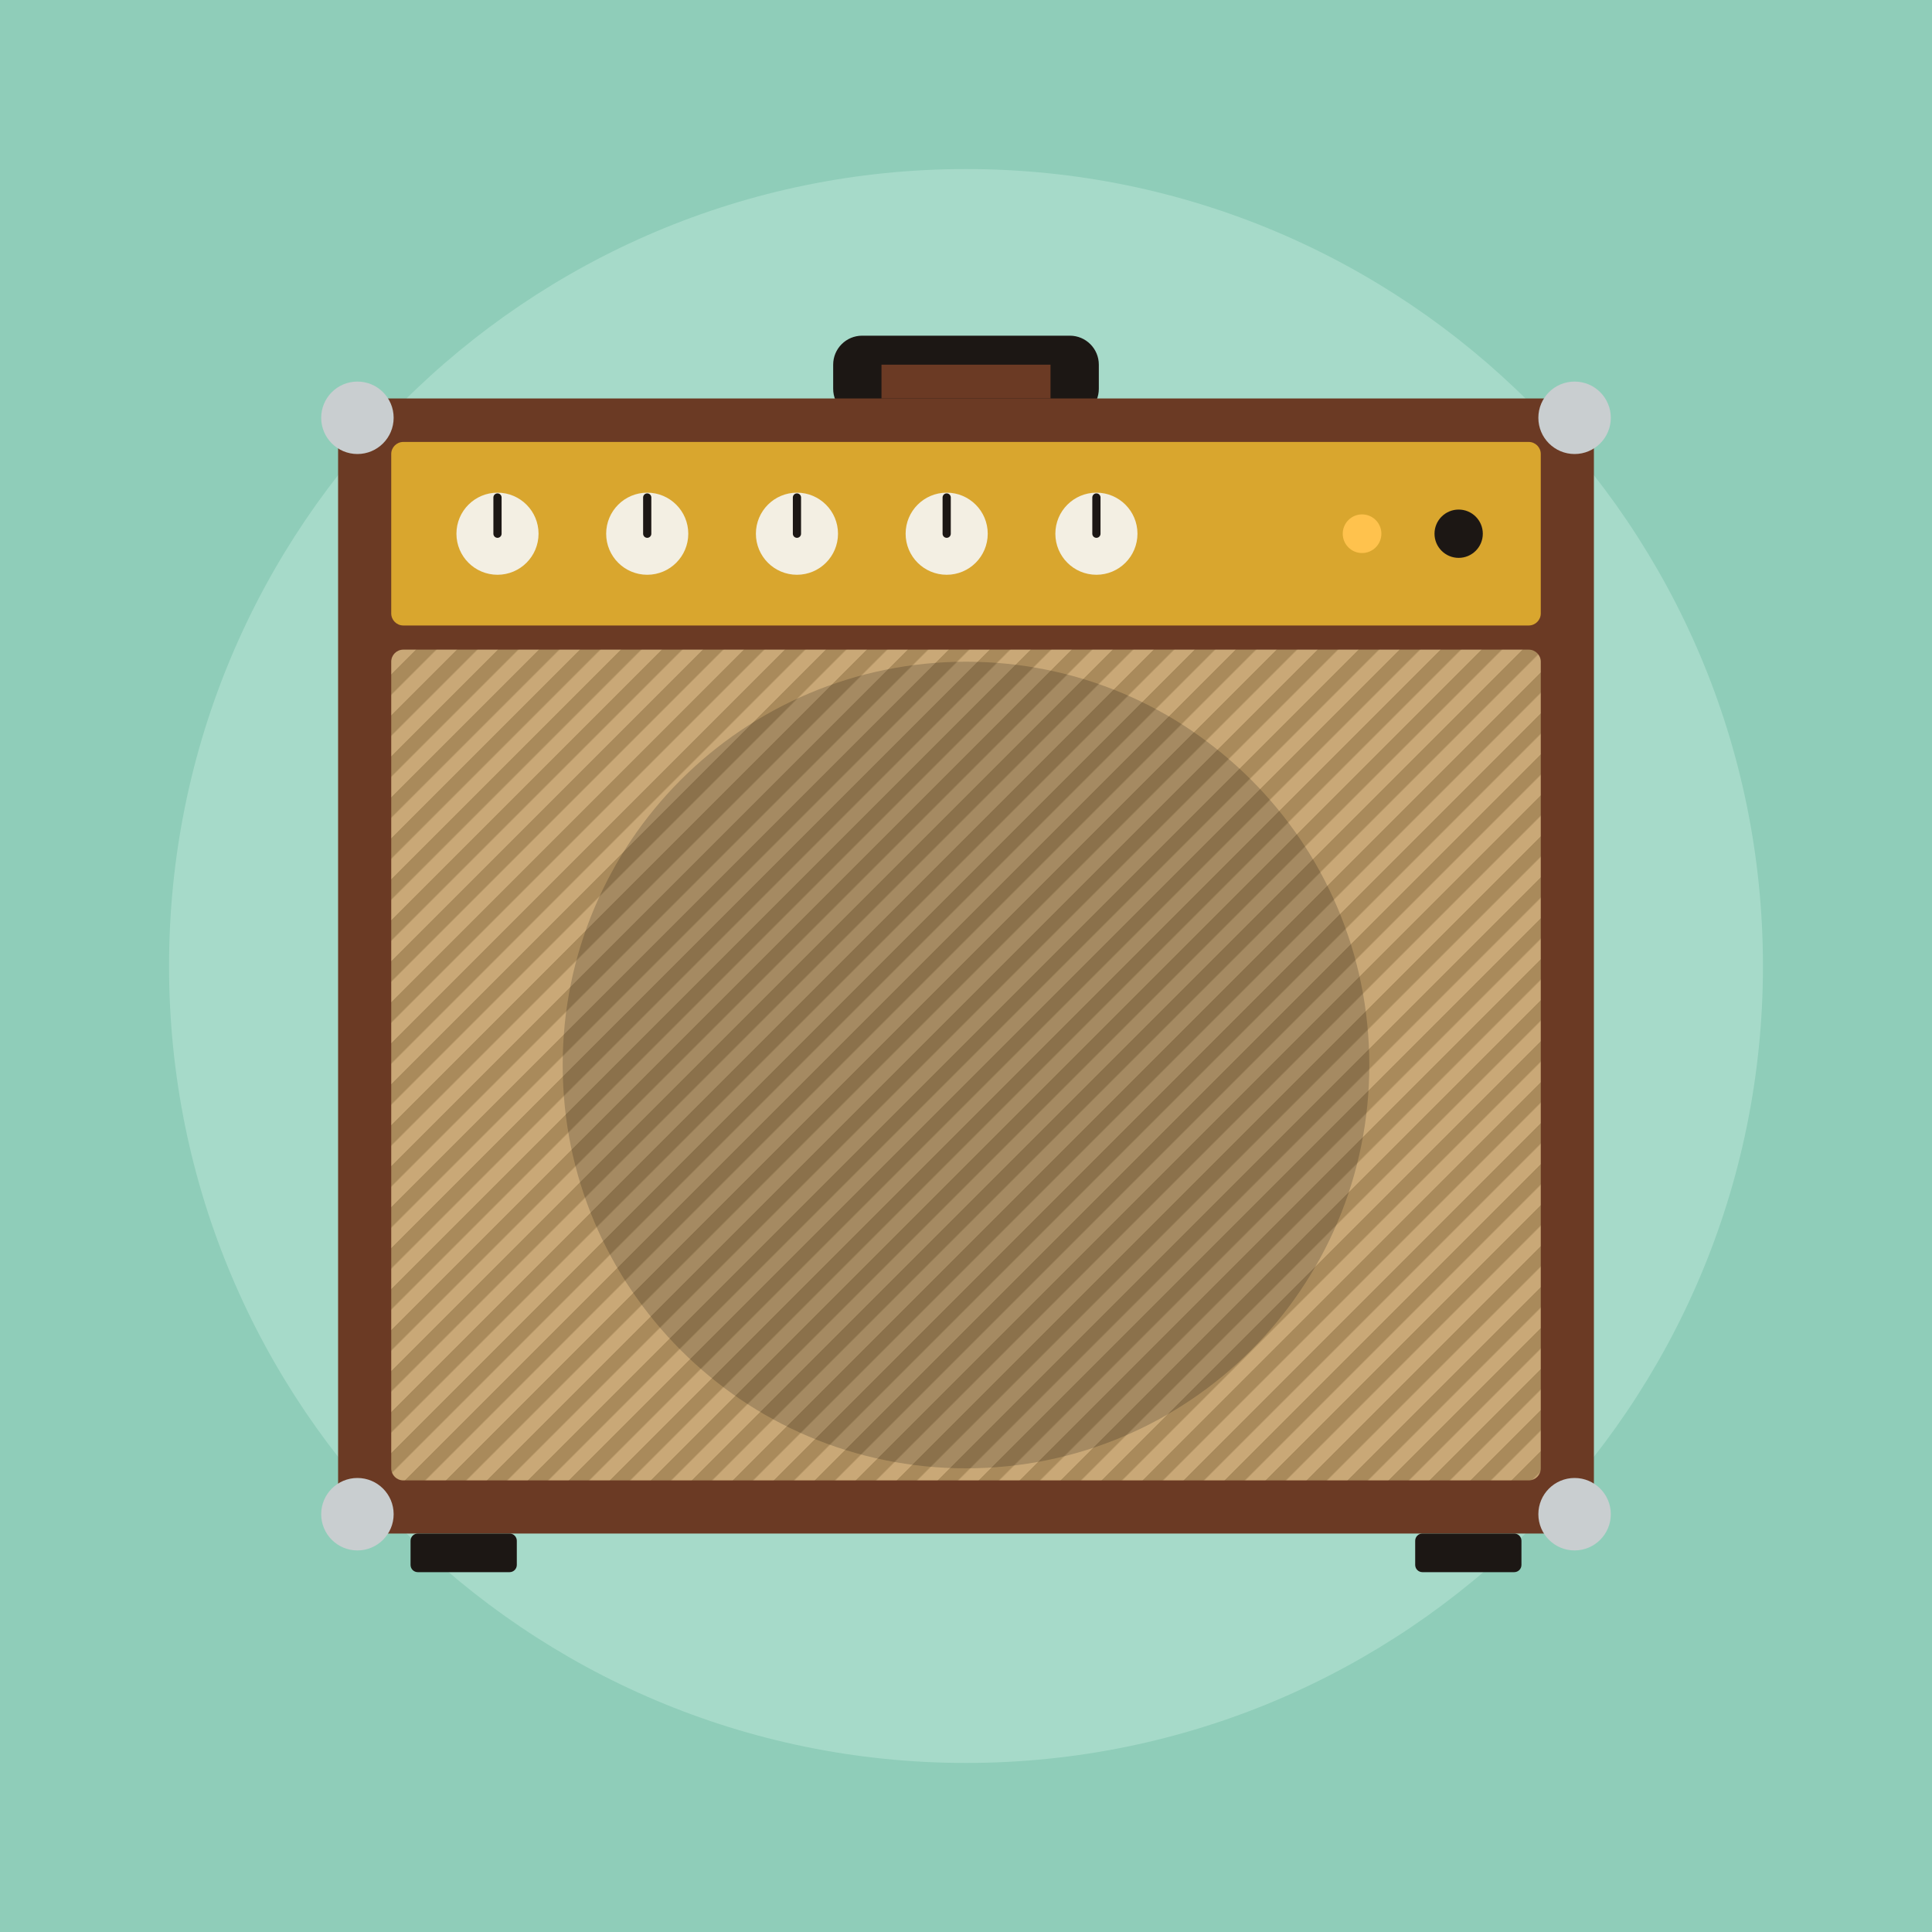
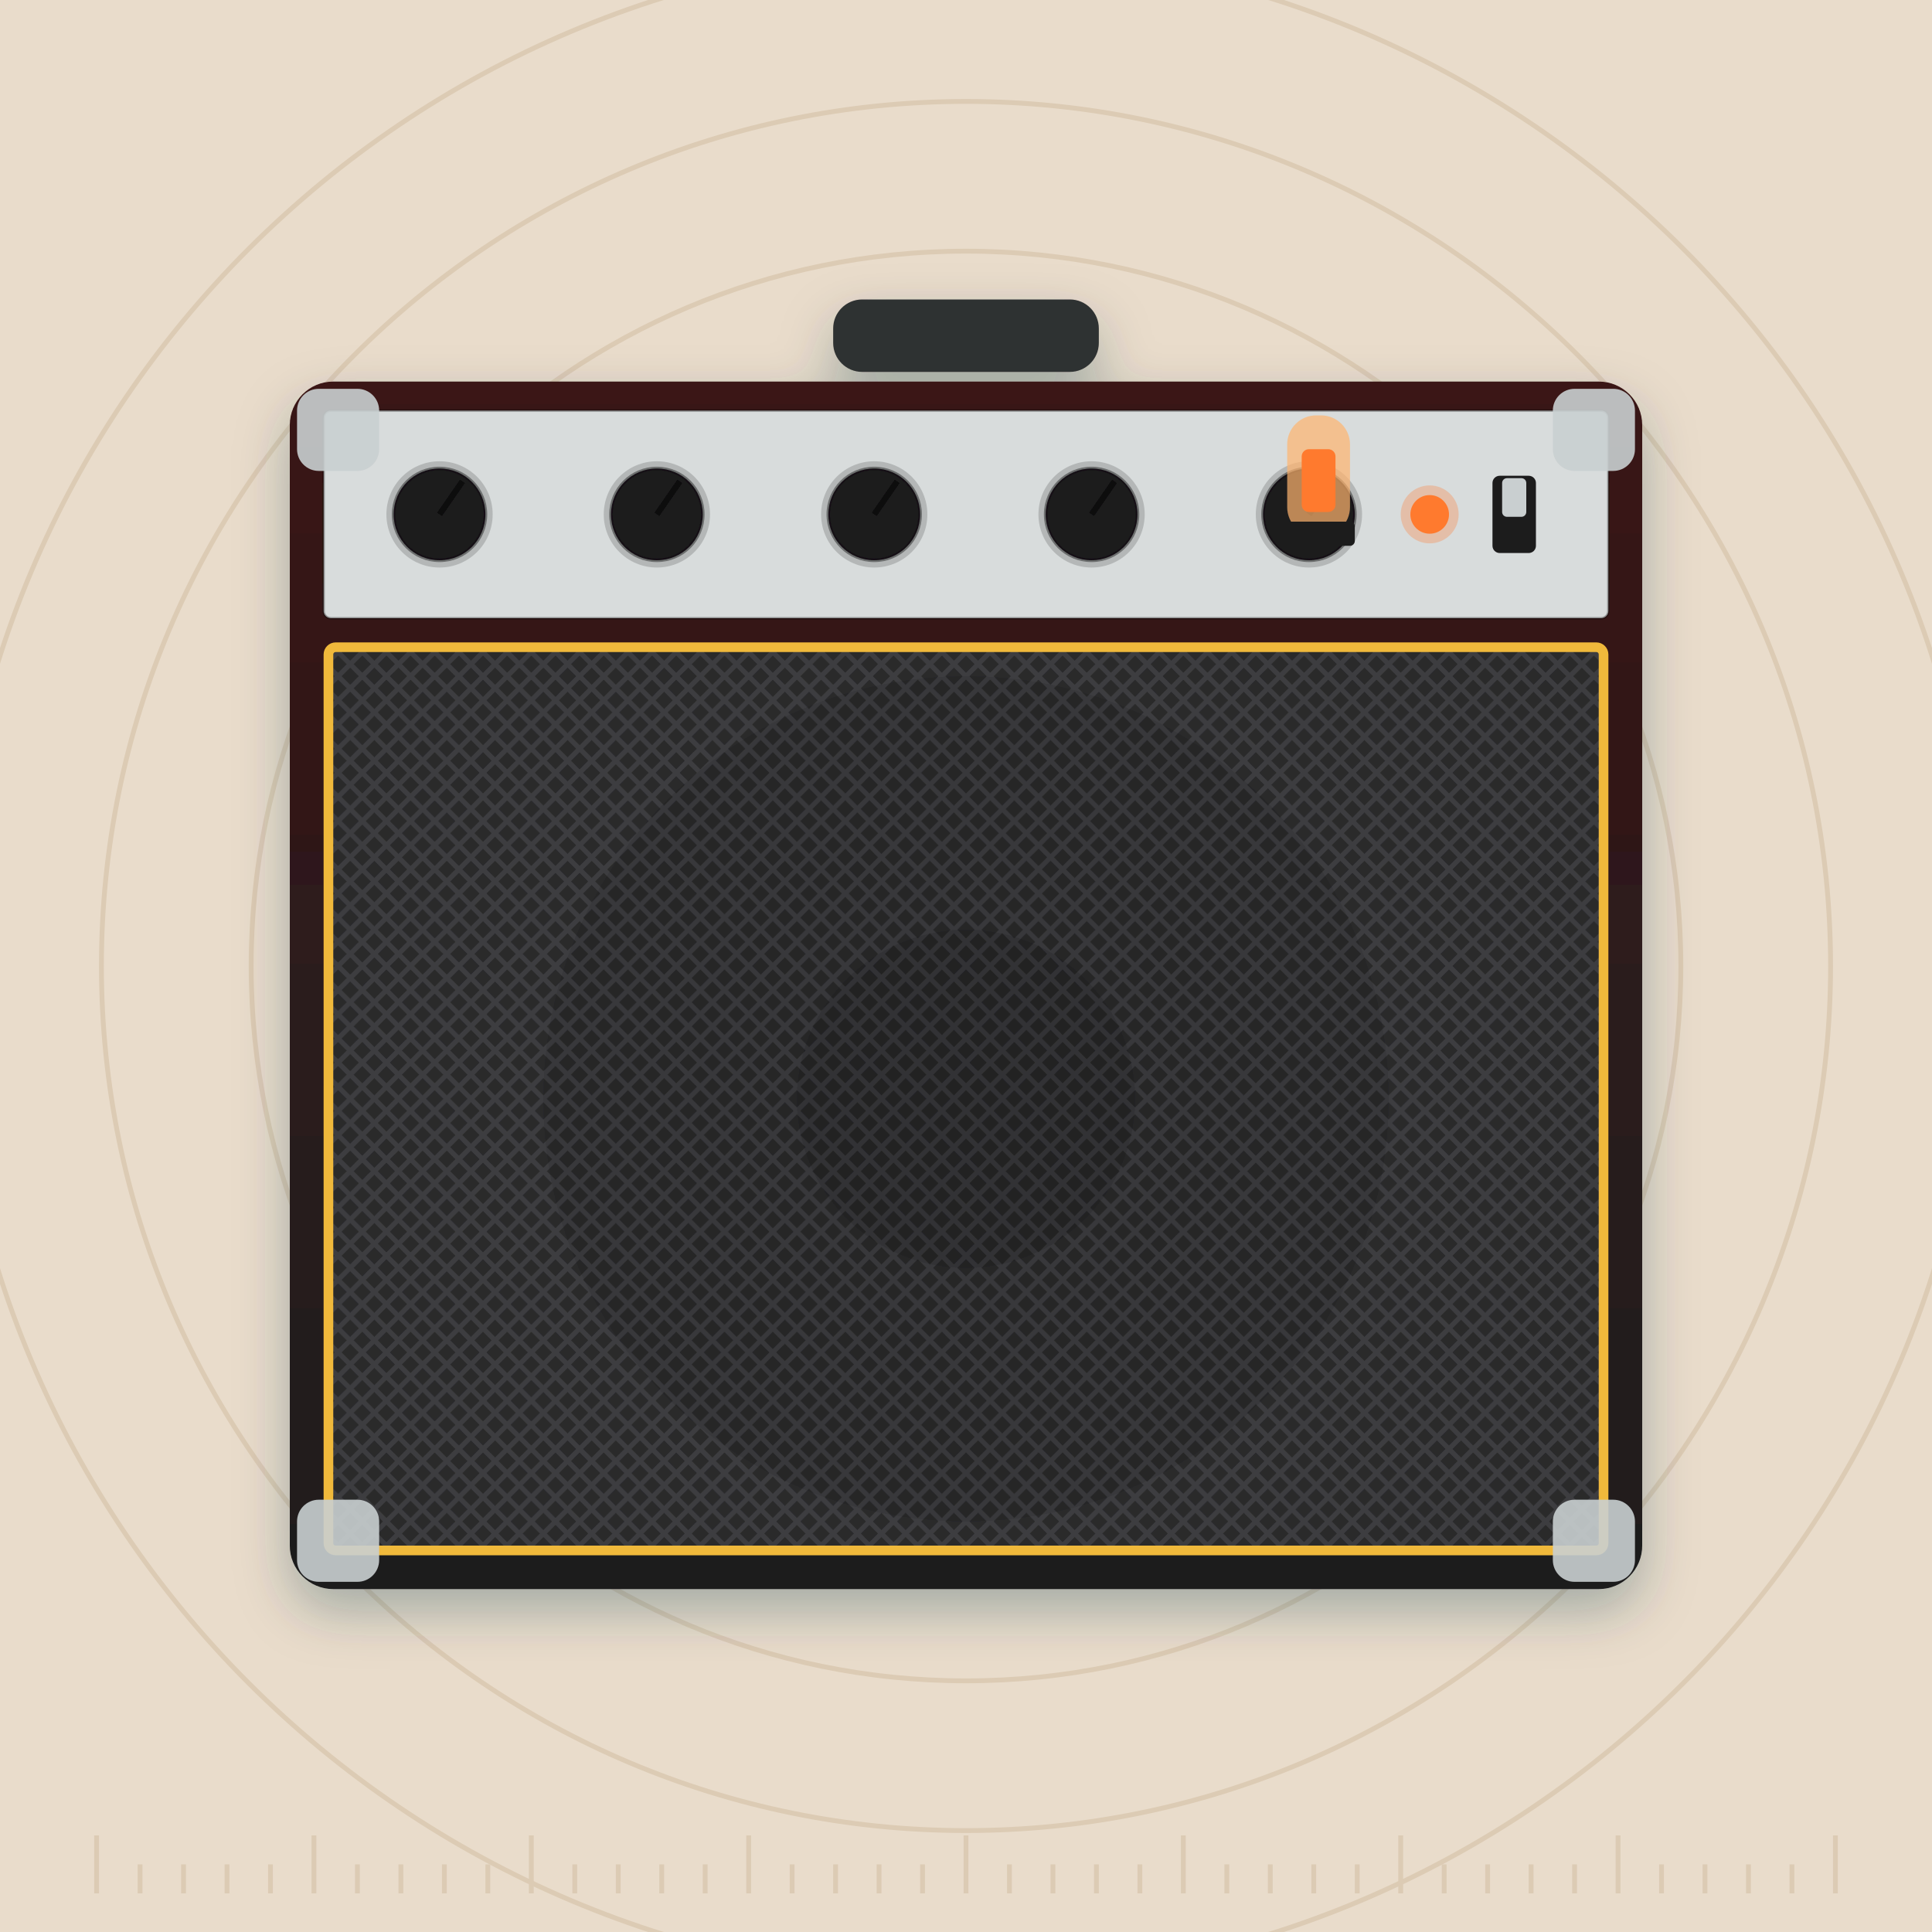
<svg xmlns="http://www.w3.org/2000/svg" viewBox="0 0 800 800">
  <defs>
-     <pattern id="tweed" width="12" height="12" patternUnits="userSpaceOnUse" patternTransform="rotate(45)">
-       <rect width="12" height="12" fill="#c9a877" />
-       <rect width="6" height="12" fill="#a98a5b" />
+     <filter id="s" x="-15%" y="-15%" width="130%" height="130%">
+       <feDropShadow dx="0" dy="9" stdDeviation="11" flood-color="#10394A" flood-opacity=".3" />
+     </filter>
+     <linearGradient id="g0" x1="0" y1="0" x2="0" y2="1">
+       <stop offset="0" stop-color="#3A1716" />
+       <stop offset="1" stop-color="#1E1D1F" />
+     </linearGradient>
+     <linearGradient id="g1" x1="0" y1="0" x2="0" y2="1">
+       <stop offset="0" stop-color="#D8DCDC" />
+       <stop offset="1" stop-color="#D8DCDC" />
+     </linearGradient>
+     <pattern id="g2" width="10" height="10" patternUnits="userSpaceOnUse">
+       <rect width="10" height="10" fill="#2A2A2C" />
+       <path d="M0 0L10 10M10 0L0 10" stroke="#3D3D40" stroke-width="2" />
    </pattern>
  </defs>
-   <rect x="0" y="0" width="800" height="800" fill="#8fcdb9" rx="0" />
-   <circle cx="400" cy="400" r="330" fill="#a6dac9" />
-   <rect x="345" y="139" width="110" height="34" fill="#1c1714" rx="12" />
-   <rect x="365" y="151" width="70" height="14" fill="#6b3a24" rx="0" />
-   <rect x="140" y="165" width="520" height="470" fill="#6b3a24" rx="16" />
-   <rect x="162" y="183" width="476" height="76" fill="#d9a62e" rx="5" />
-   <circle cx="206" cy="221" r="17" fill="#f3efe3" />
-   <line x1="206" y1="221" x2="206" y2="206" stroke="#1c1714" stroke-width="3.4" stroke-linecap="round" />
-   <circle cx="268" cy="221" r="17" fill="#f3efe3" />
-   <line x1="268" y1="221" x2="268" y2="206" stroke="#1c1714" stroke-width="3.4" stroke-linecap="round" />
-   <circle cx="330" cy="221" r="17" fill="#f3efe3" />
-   <line x1="330" y1="221" x2="330" y2="206" stroke="#1c1714" stroke-width="3.4" stroke-linecap="round" />
-   <circle cx="392" cy="221" r="17" fill="#f3efe3" />
-   <line x1="392" y1="221" x2="392" y2="206" stroke="#1c1714" stroke-width="3.4" stroke-linecap="round" />
-   <circle cx="454" cy="221" r="17" fill="#f3efe3" />
-   <line x1="454" y1="221" x2="454" y2="206" stroke="#1c1714" stroke-width="3.4" stroke-linecap="round" />
-   <circle cx="564" cy="221" r="8" fill="#ffc24d" />
-   <circle cx="604" cy="221" r="10" fill="#1c1714" />
-   <rect x="162" y="269" width="476" height="344" fill="url(#tweed)" rx="5" />
-   <circle cx="400" cy="441" r="167" fill="#000" opacity=".18" />
-   <circle cx="148" cy="173" r="15" fill="#c9ced0" />
-   <circle cx="652" cy="173" r="15" fill="#c9ced0" />
-   <circle cx="148" cy="627" r="15" fill="#c9ced0" />
-   <circle cx="652" cy="627" r="15" fill="#c9ced0" />
-   <rect x="170" y="635" width="44" height="16" fill="#1c1714" rx="3" />
-   <rect x="586" y="635" width="44" height="16" fill="#1c1714" rx="3" />
+   <rect x="0" y="0" width="800" height="800" fill="#E9DCCB" />
+   <circle cx="400" cy="400" r="110" fill="none" stroke="#DCCBB4" stroke-width="2" />
+   <circle cx="400" cy="400" r="172" fill="none" stroke="#DCCBB4" stroke-width="2" />
+   <circle cx="400" cy="400" r="234" fill="none" stroke="#DCCBB4" stroke-width="2" />
+   <circle cx="400" cy="400" r="296" fill="none" stroke="#DCCBB4" stroke-width="2" />
+   <circle cx="400" cy="400" r="358" fill="none" stroke="#DCCBB4" stroke-width="2" />
+   <circle cx="400" cy="400" r="420" fill="none" stroke="#DCCBB4" stroke-width="2" />
+   <line x1="40" y1="760" x2="40" y2="784" stroke="#DCCBB4" stroke-width="2" />
+   <line x1="58" y1="772" x2="58" y2="784" stroke="#DCCBB4" stroke-width="2" />
+   <line x1="76" y1="772" x2="76" y2="784" stroke="#DCCBB4" stroke-width="2" />
+   <line x1="94" y1="772" x2="94" y2="784" stroke="#DCCBB4" stroke-width="2" />
+   <line x1="112" y1="772" x2="112" y2="784" stroke="#DCCBB4" stroke-width="2" />
+   <line x1="130" y1="760" x2="130" y2="784" stroke="#DCCBB4" stroke-width="2" />
+   <line x1="148" y1="772" x2="148" y2="784" stroke="#DCCBB4" stroke-width="2" />
+   <line x1="166" y1="772" x2="166" y2="784" stroke="#DCCBB4" stroke-width="2" />
+   <line x1="184" y1="772" x2="184" y2="784" stroke="#DCCBB4" stroke-width="2" />
+   <line x1="202" y1="772" x2="202" y2="784" stroke="#DCCBB4" stroke-width="2" />
+   <line x1="220" y1="760" x2="220" y2="784" stroke="#DCCBB4" stroke-width="2" />
+   <line x1="238" y1="772" x2="238" y2="784" stroke="#DCCBB4" stroke-width="2" />
+   <line x1="256" y1="772" x2="256" y2="784" stroke="#DCCBB4" stroke-width="2" />
+   <line x1="274" y1="772" x2="274" y2="784" stroke="#DCCBB4" stroke-width="2" />
+   <line x1="292" y1="772" x2="292" y2="784" stroke="#DCCBB4" stroke-width="2" />
+   <line x1="310" y1="760" x2="310" y2="784" stroke="#DCCBB4" stroke-width="2" />
+   <line x1="328" y1="772" x2="328" y2="784" stroke="#DCCBB4" stroke-width="2" />
+   <line x1="346" y1="772" x2="346" y2="784" stroke="#DCCBB4" stroke-width="2" />
+   <line x1="364" y1="772" x2="364" y2="784" stroke="#DCCBB4" stroke-width="2" />
+   <line x1="382" y1="772" x2="382" y2="784" stroke="#DCCBB4" stroke-width="2" />
+   <line x1="400" y1="760" x2="400" y2="784" stroke="#DCCBB4" stroke-width="2" />
+   <line x1="418" y1="772" x2="418" y2="784" stroke="#DCCBB4" stroke-width="2" />
+   <line x1="436" y1="772" x2="436" y2="784" stroke="#DCCBB4" stroke-width="2" />
+   <line x1="454" y1="772" x2="454" y2="784" stroke="#DCCBB4" stroke-width="2" />
+   <line x1="472" y1="772" x2="472" y2="784" stroke="#DCCBB4" stroke-width="2" />
+   <line x1="490" y1="760" x2="490" y2="784" stroke="#DCCBB4" stroke-width="2" />
+   <line x1="508" y1="772" x2="508" y2="784" stroke="#DCCBB4" stroke-width="2" />
+   <line x1="526" y1="772" x2="526" y2="784" stroke="#DCCBB4" stroke-width="2" />
+   <line x1="544" y1="772" x2="544" y2="784" stroke="#DCCBB4" stroke-width="2" />
+   <line x1="562" y1="772" x2="562" y2="784" stroke="#DCCBB4" stroke-width="2" />
+   <line x1="580" y1="760" x2="580" y2="784" stroke="#DCCBB4" stroke-width="2" />
+   <line x1="598" y1="772" x2="598" y2="784" stroke="#DCCBB4" stroke-width="2" />
+   <line x1="616" y1="772" x2="616" y2="784" stroke="#DCCBB4" stroke-width="2" />
+   <line x1="634" y1="772" x2="634" y2="784" stroke="#DCCBB4" stroke-width="2" />
+   <line x1="652" y1="772" x2="652" y2="784" stroke="#DCCBB4" stroke-width="2" />
+   <line x1="670" y1="760" x2="670" y2="784" stroke="#DCCBB4" stroke-width="2" />
+   <line x1="688" y1="772" x2="688" y2="784" stroke="#DCCBB4" stroke-width="2" />
+   <line x1="706" y1="772" x2="706" y2="784" stroke="#DCCBB4" stroke-width="2" />
+   <line x1="724" y1="772" x2="724" y2="784" stroke="#DCCBB4" stroke-width="2" />
+   <line x1="742" y1="772" x2="742" y2="784" stroke="#DCCBB4" stroke-width="2" />
+   <line x1="760" y1="760" x2="760" y2="784" stroke="#DCCBB4" stroke-width="2" />
+   <g filter="url(#s)">
+     <rect x="345" y="124" width="110" height="30" fill="#2F3033" rx="12" />
+     <rect x="358" y="134" width="84" height="20" fill="#0000" stroke="#000" stroke-width="0" />
+     <rect x="120" y="158" width="560" height="500" fill="url(#g0)" rx="18" />
+     <rect x="134" y="170" width="532" height="86" fill="url(#g1)" rx="3" stroke="#0005" />
+     <rect x="136" y="268" width="528" height="374" fill="url(#g2)" rx="3" stroke="#F0B93A" stroke-width="4" />
+     <circle cx="400" cy="455" r="175" fill="#000" opacity="0.1" />
+     <circle cx="400" cy="455" r="70" fill="#000" opacity="0.1" />
+     <circle cx="182" cy="213" r="22" fill="#0005" opacity="0.5" />
+     <circle cx="182" cy="213" r="19" fill="#1E1D1F" stroke="#0006" stroke-width="1.5" />
+     <line x1="182" y1="213" x2="191.5" y2="199.3" stroke="#0009" stroke-width="2.5" />,<circle cx="272" cy="213" r="22" fill="#0005" opacity="0.5" />
+     <circle cx="272" cy="213" r="19" fill="#1E1D1F" stroke="#0006" stroke-width="1.5" />
+     <line x1="272" y1="213" x2="281.5" y2="199.3" stroke="#0009" stroke-width="2.5" />,<circle cx="362" cy="213" r="22" fill="#0005" opacity="0.5" />
+     <circle cx="362" cy="213" r="19" fill="#1E1D1F" stroke="#0006" stroke-width="1.5" />
+     <line x1="362" y1="213" x2="371.5" y2="199.3" stroke="#0009" stroke-width="2.5" />,<circle cx="452" cy="213" r="22" fill="#0005" opacity="0.5" />
+     <circle cx="452" cy="213" r="19" fill="#1E1D1F" stroke="#0006" stroke-width="1.5" />
+     <line x1="452" y1="213" x2="461.5" y2="199.3" stroke="#0009" stroke-width="2.5" />,<circle cx="542" cy="213" r="22" fill="#0005" opacity="0.5" />
+     <circle cx="542" cy="213" r="19" fill="#1E1D1F" stroke="#0006" stroke-width="1.5" />
+     <line x1="542" y1="213" x2="551.5" y2="199.3" stroke="#0009" stroke-width="2.5" />
+     <circle cx="592" cy="213" r="12" fill="#FF7A2E" opacity="0.3" />
+     <circle cx="592" cy="213" r="8" fill="#FF7A2E" />
+     <rect x="618" y="197" width="18" height="32" fill="#1E1D1F" rx="3" />
+     <rect x="622" y="198" width="10" height="16" fill="#C9CFD0" rx="2" />
+     <g transform="translate(546 194)">
+       <rect x="-13" y="-22" width="26" height="50" fill="#FFB46E" rx="12" opacity="0.7" />
+       <rect x="-7" y="-8" width="14" height="26" fill="#FF7A2E" rx="3" />
+       <rect x="-15" y="22" width="30" height="10" fill="#1E1D1F" rx="2" />
+     </g>
+     <rect x="123" y="161" width="34" height="34" fill="#C9CFD0" rx="9" opacity="0.9" />
+     <rect x="643" y="161" width="34" height="34" fill="#C9CFD0" rx="9" opacity="0.9" />
+     <rect x="123" y="621" width="34" height="34" fill="#C9CFD0" rx="9" opacity="0.9" />
+     <rect x="643" y="621" width="34" height="34" fill="#C9CFD0" rx="9" opacity="0.9" />
+   </g>
</svg>
